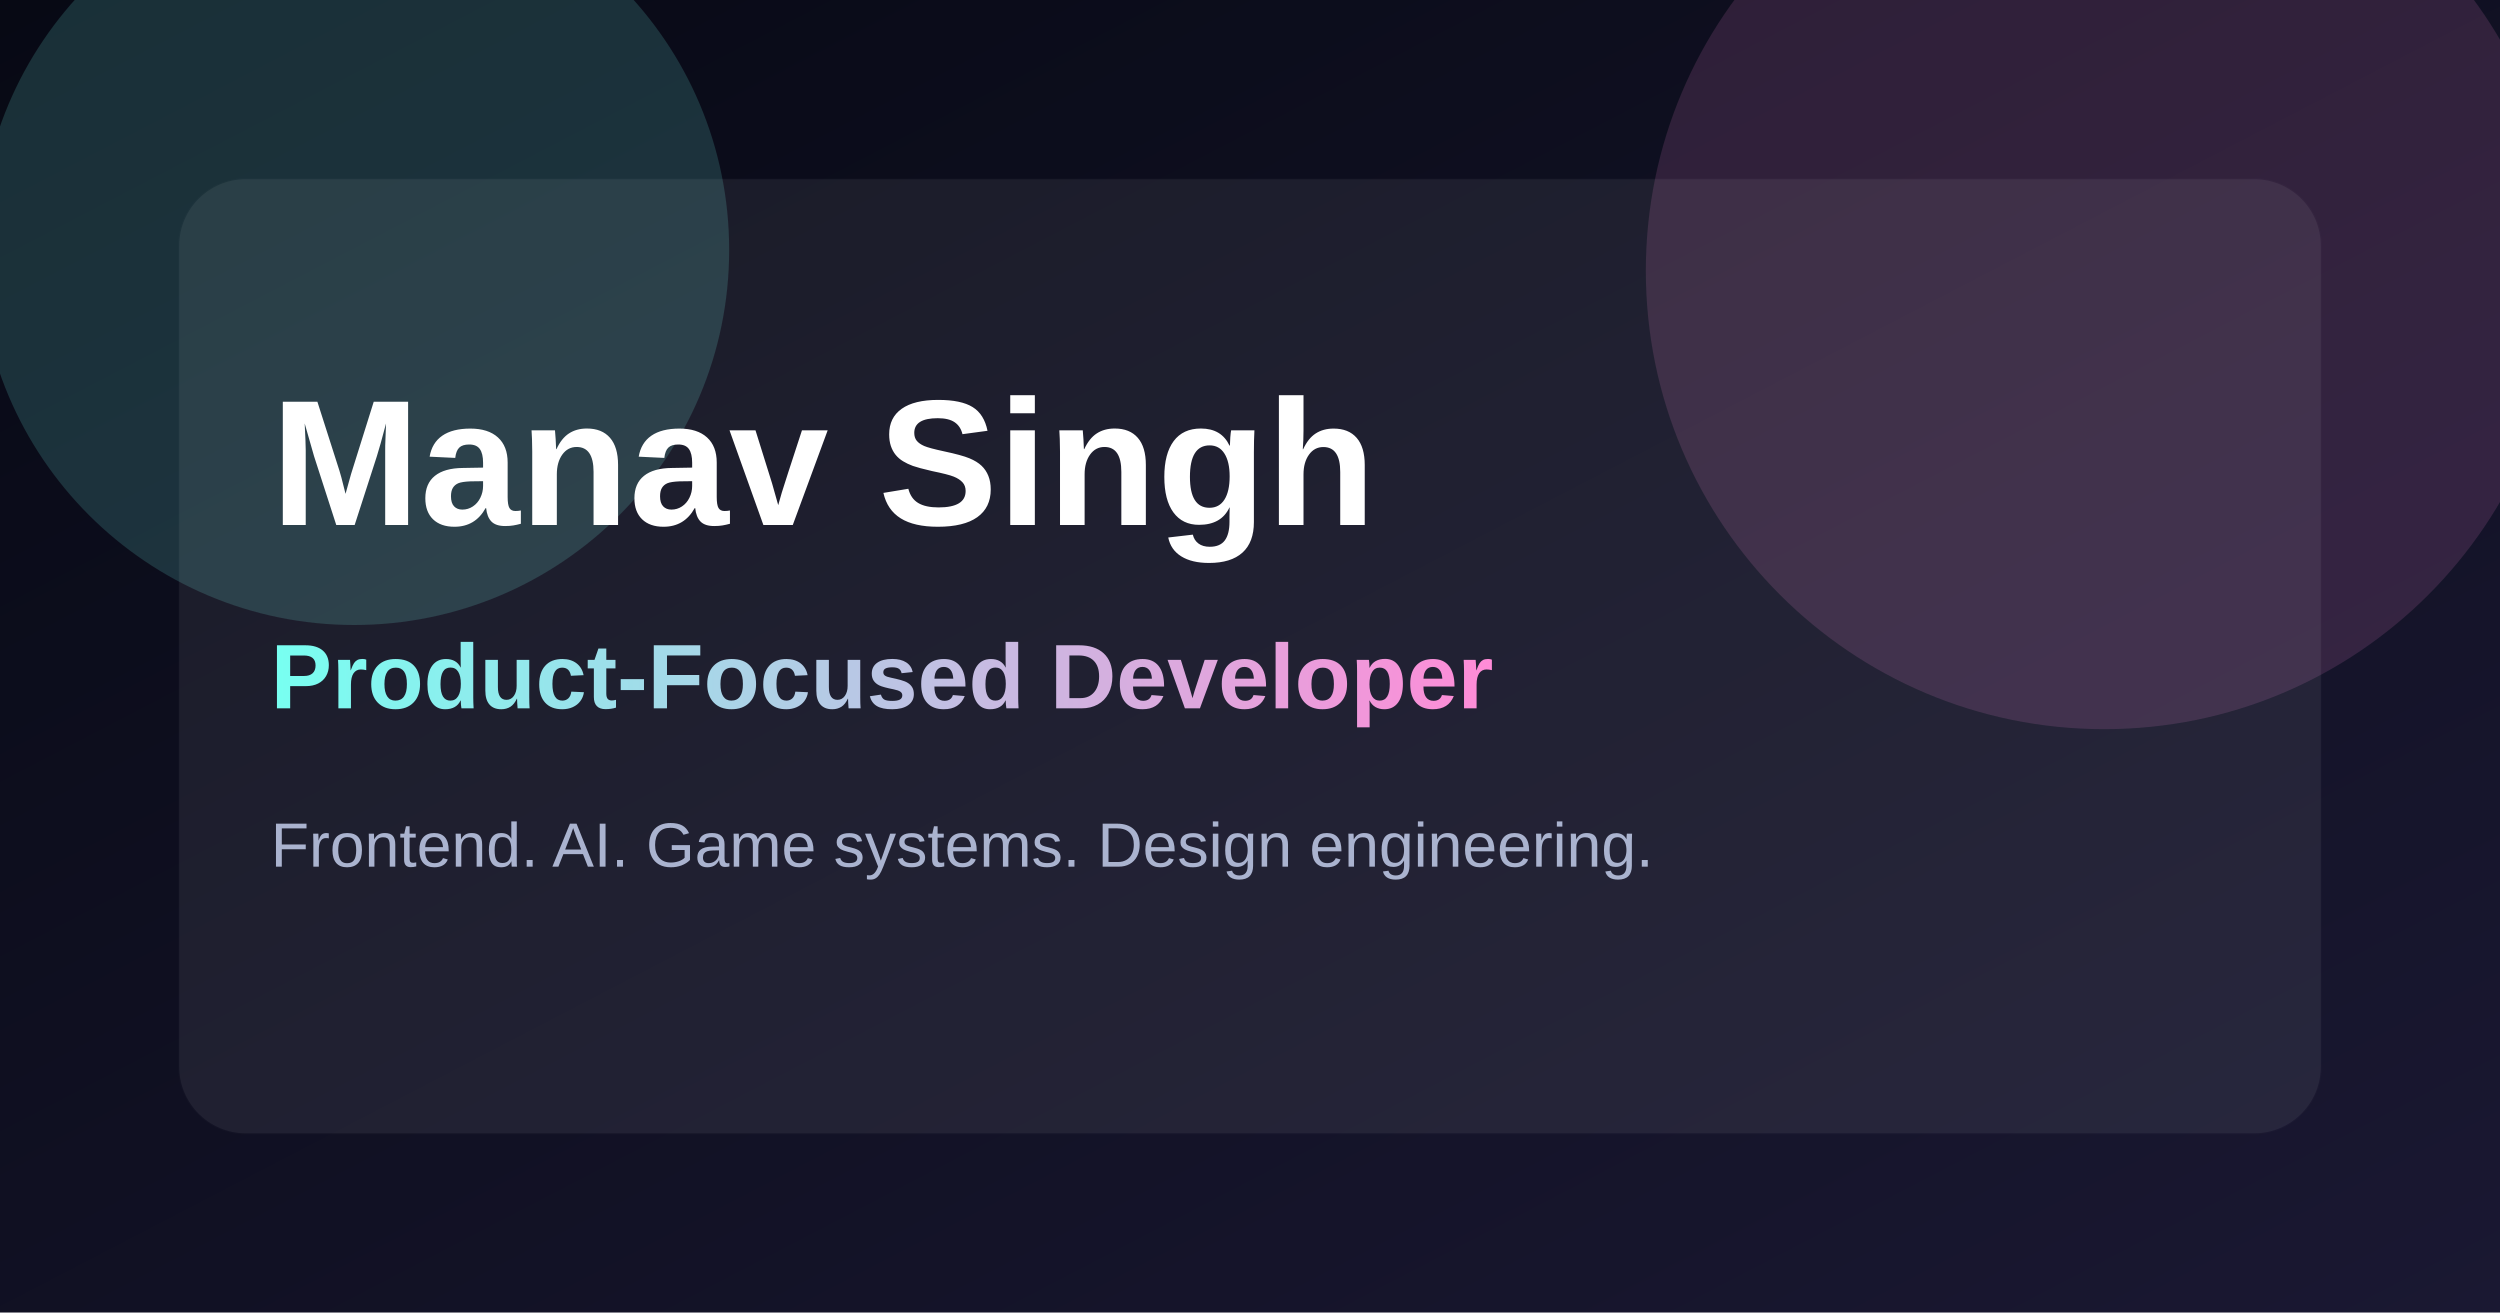
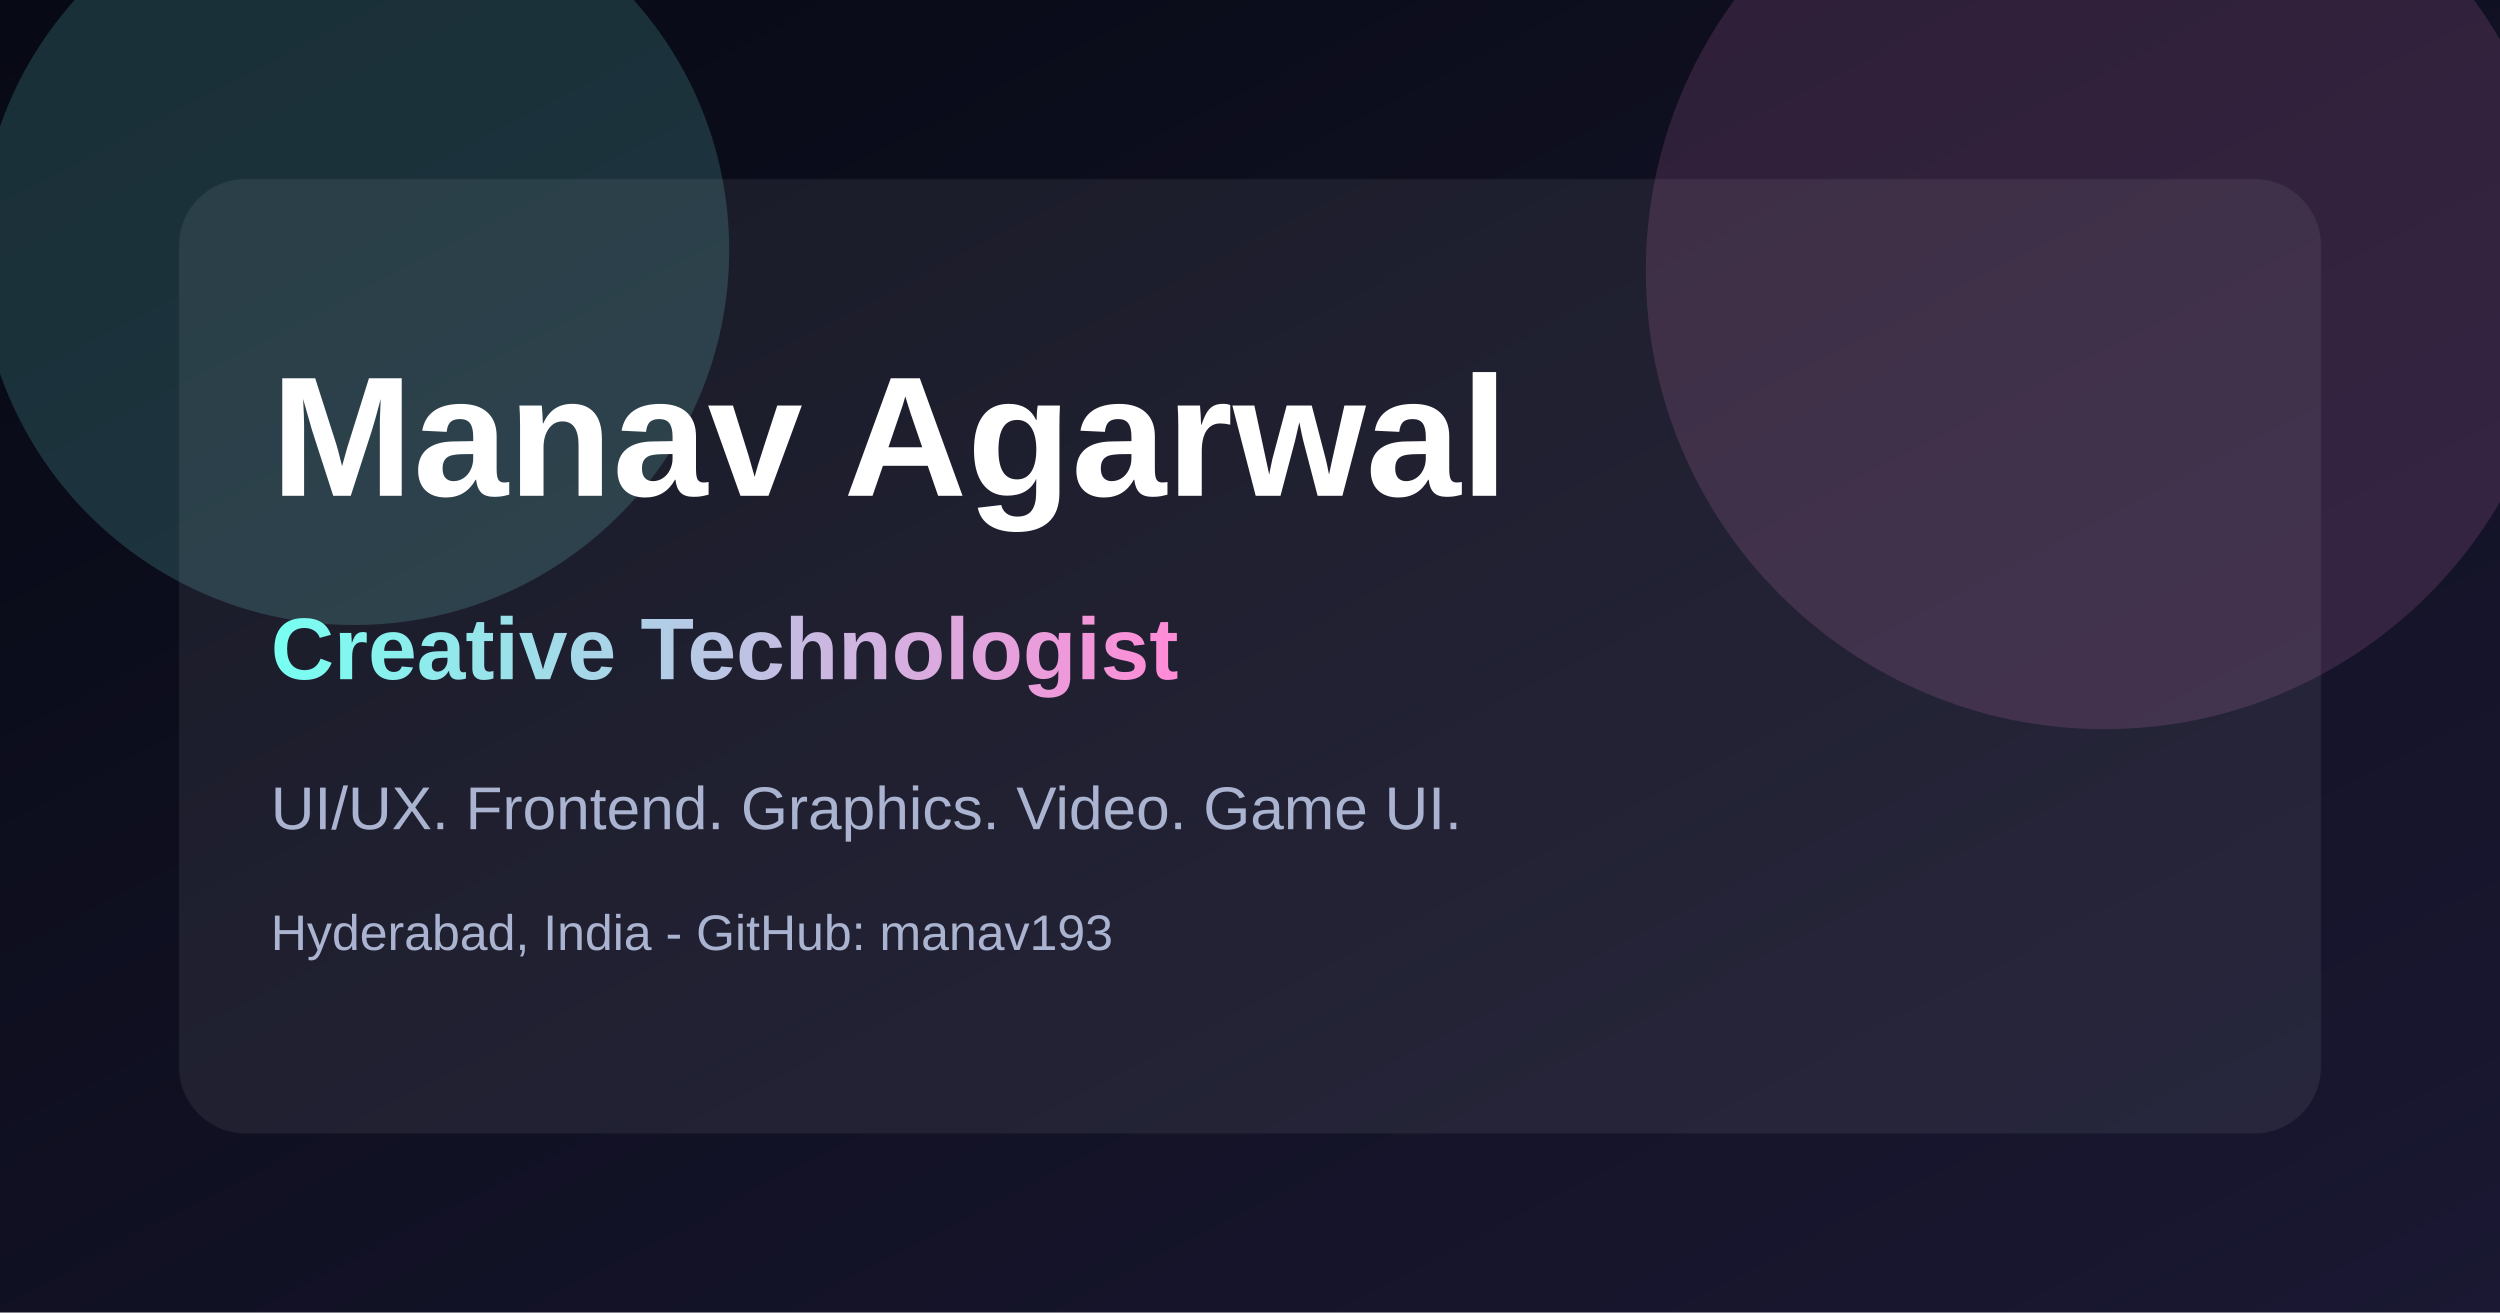
<svg xmlns="http://www.w3.org/2000/svg" width="1200" height="630" viewBox="0 0 1200 630">
  <defs>
    <linearGradient id="bg" x1="0" x2="1" y1="0" y2="1">
      <stop stop-color="#070914" />
      <stop offset="1" stop-color="#1a1832" />
    </linearGradient>
    <linearGradient id="text" x1="0" x2="1">
      <stop stop-color="#78fff1" />
      <stop offset="1" stop-color="#ff8bd7" />
    </linearGradient>
  </defs>
  <rect width="1200" height="630" fill="url(#bg)" />
  <circle cx="170" cy="120" r="180" fill="#78fff1" opacity=".16" />
  <circle cx="1010" cy="130" r="220" fill="#ff8bd7" opacity=".14" />
  <rect x="86" y="86" width="1028" height="458" rx="32" fill="#fff" opacity=".07" stroke="#fff" stroke-opacity=".16" />
-   <text x="130" y="252" fill="#fff" font-family="Arial, sans-serif" font-size="86" font-weight="800">Manav Singh</text>
-   <text x="130" y="340" fill="url(#text)" font-family="Arial, sans-serif" font-size="44" font-weight="700">Product-Focused Developer</text>
-   <text x="130" y="416" fill="#aab3cf" font-family="Arial, sans-serif" font-size="30">Frontend. AI. Game systems. Design engineering.</text>
+   <text x="130" y="238" fill="#fff" font-family="Arial, sans-serif" font-size="82" font-weight="800">Manav Agarwal</text>
+   <text x="130" y="326" fill="url(#text)" font-family="Arial, sans-serif" font-size="42" font-weight="700">Creative Technologist</text>
+   <text x="130" y="398" fill="#aab3cf" font-family="Arial, sans-serif" font-size="29">UI/UX. Frontend. Graphics. Video. Game UI.</text>
+   <text x="130" y="456" fill="#aab3cf" font-family="Arial, sans-serif" font-size="24">Hyderabad, India - GitHub: manav193</text>
</svg>
